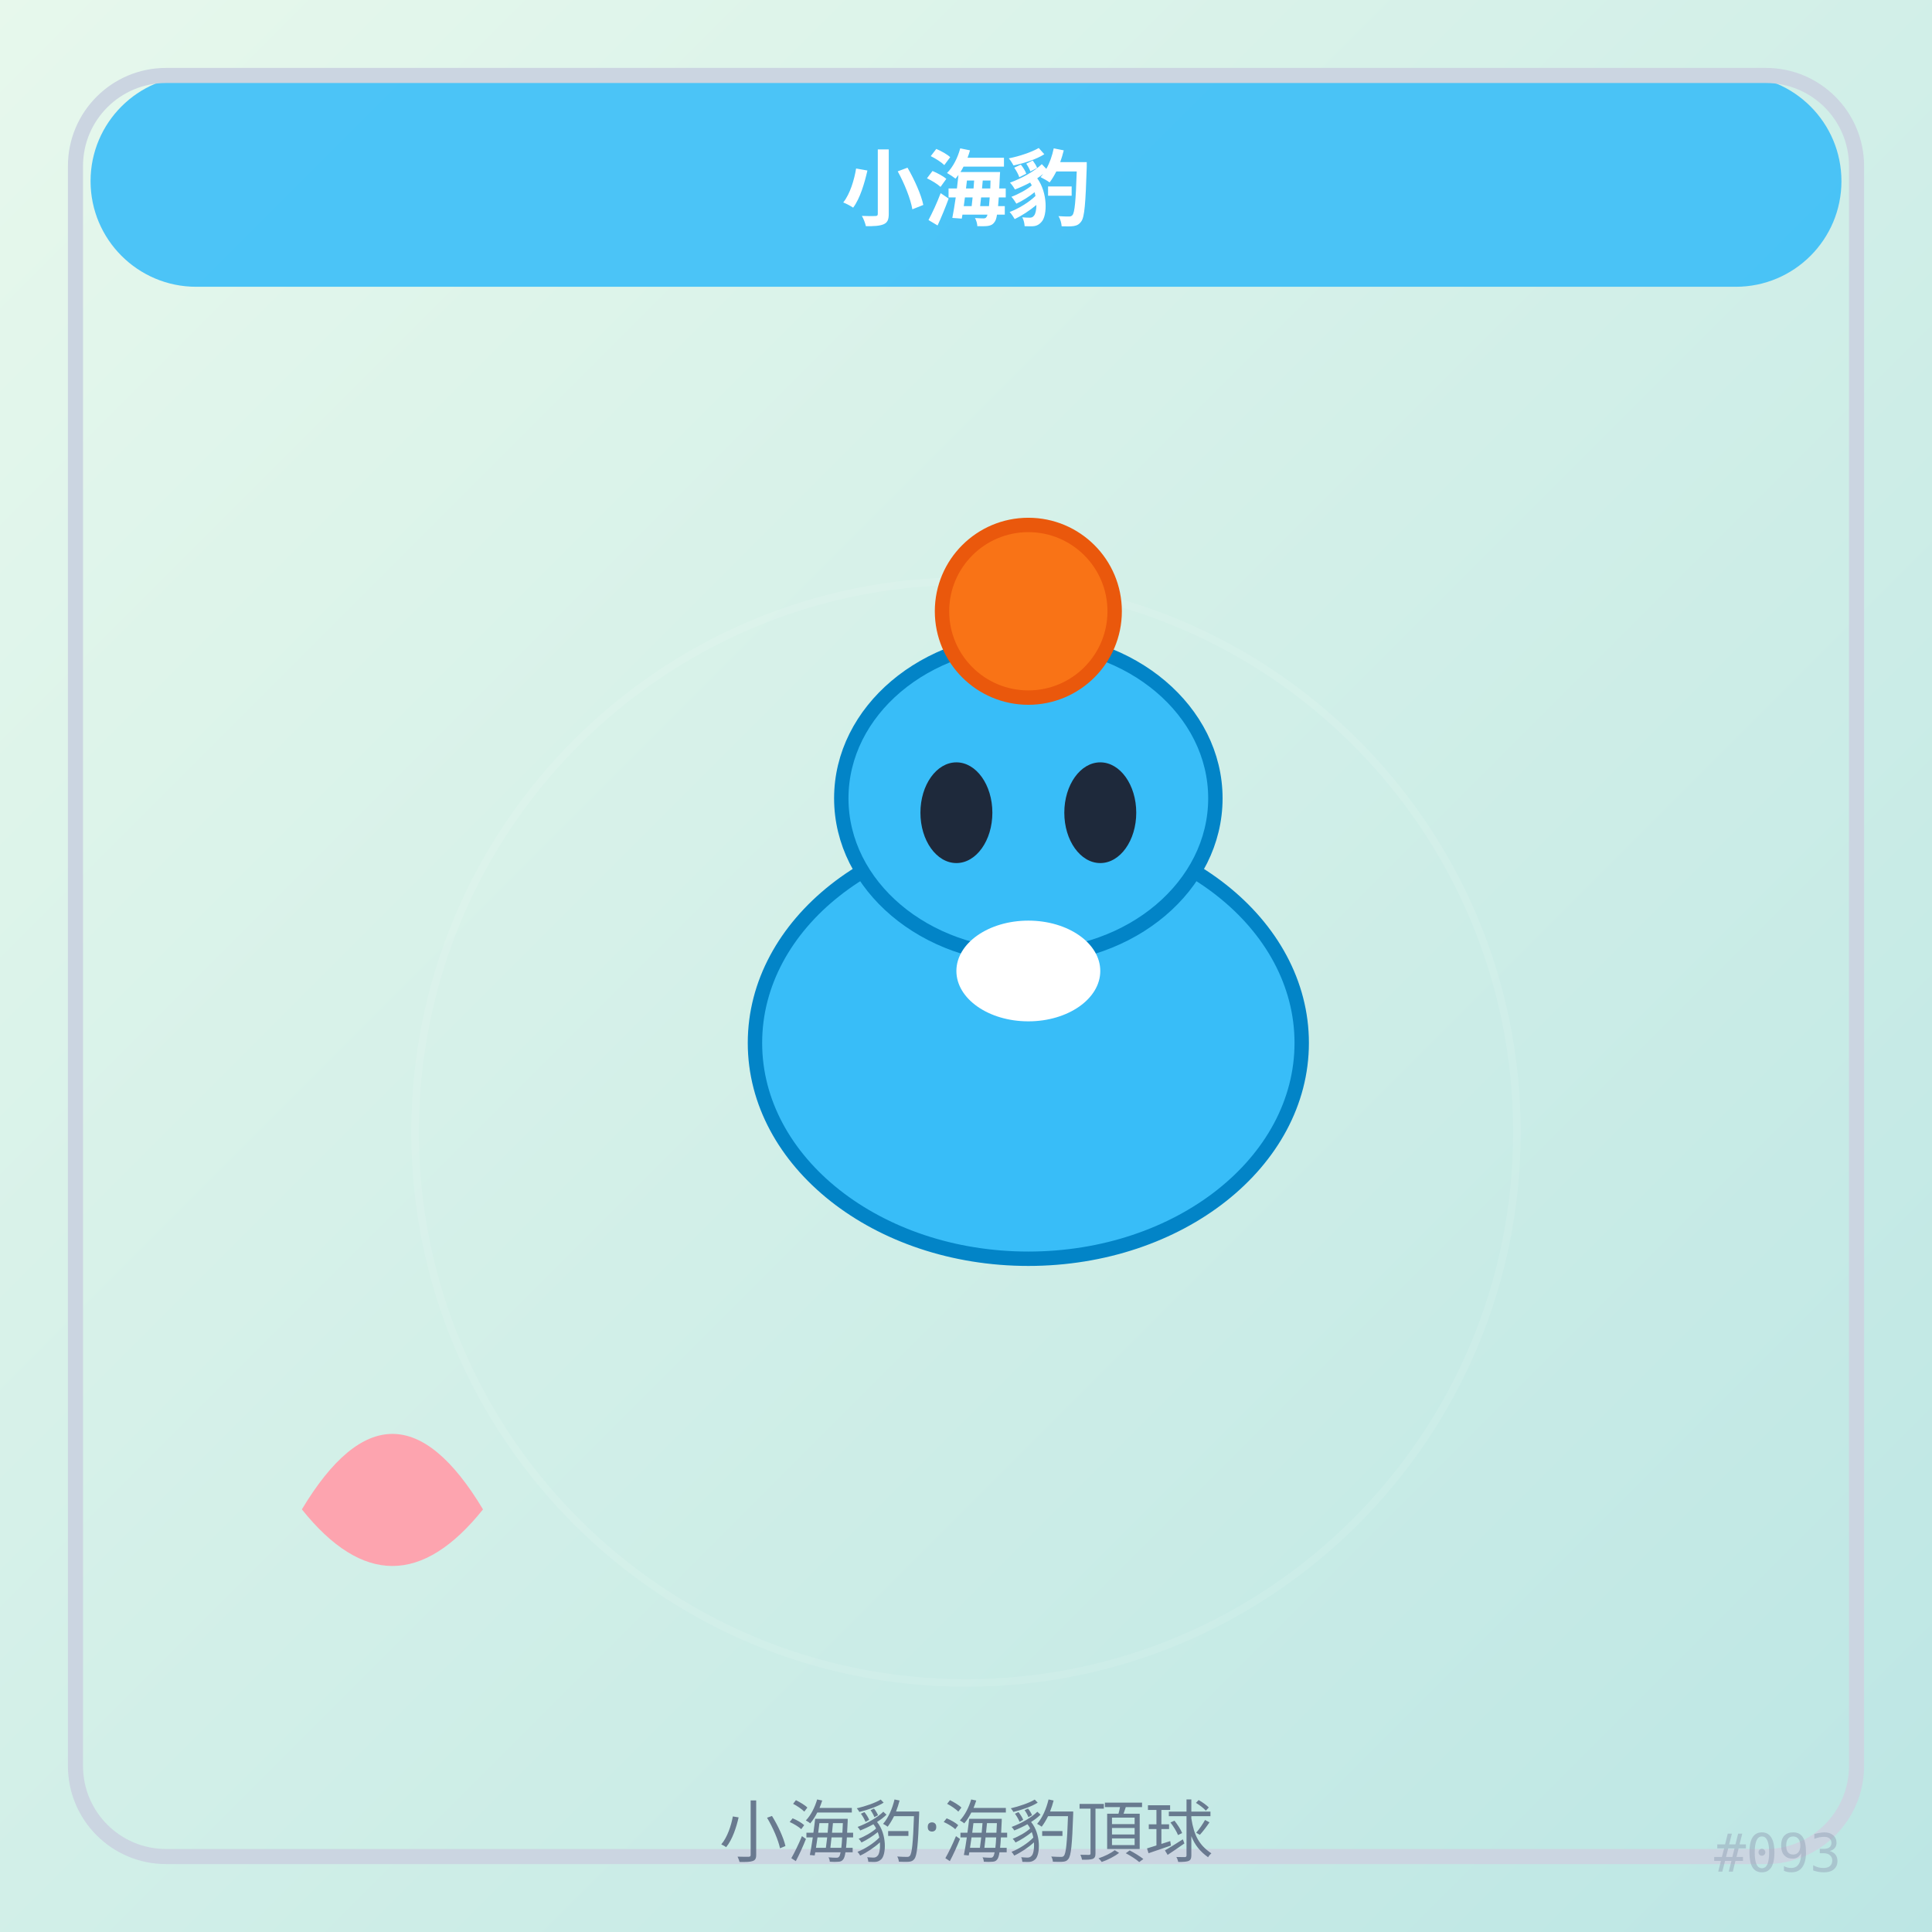
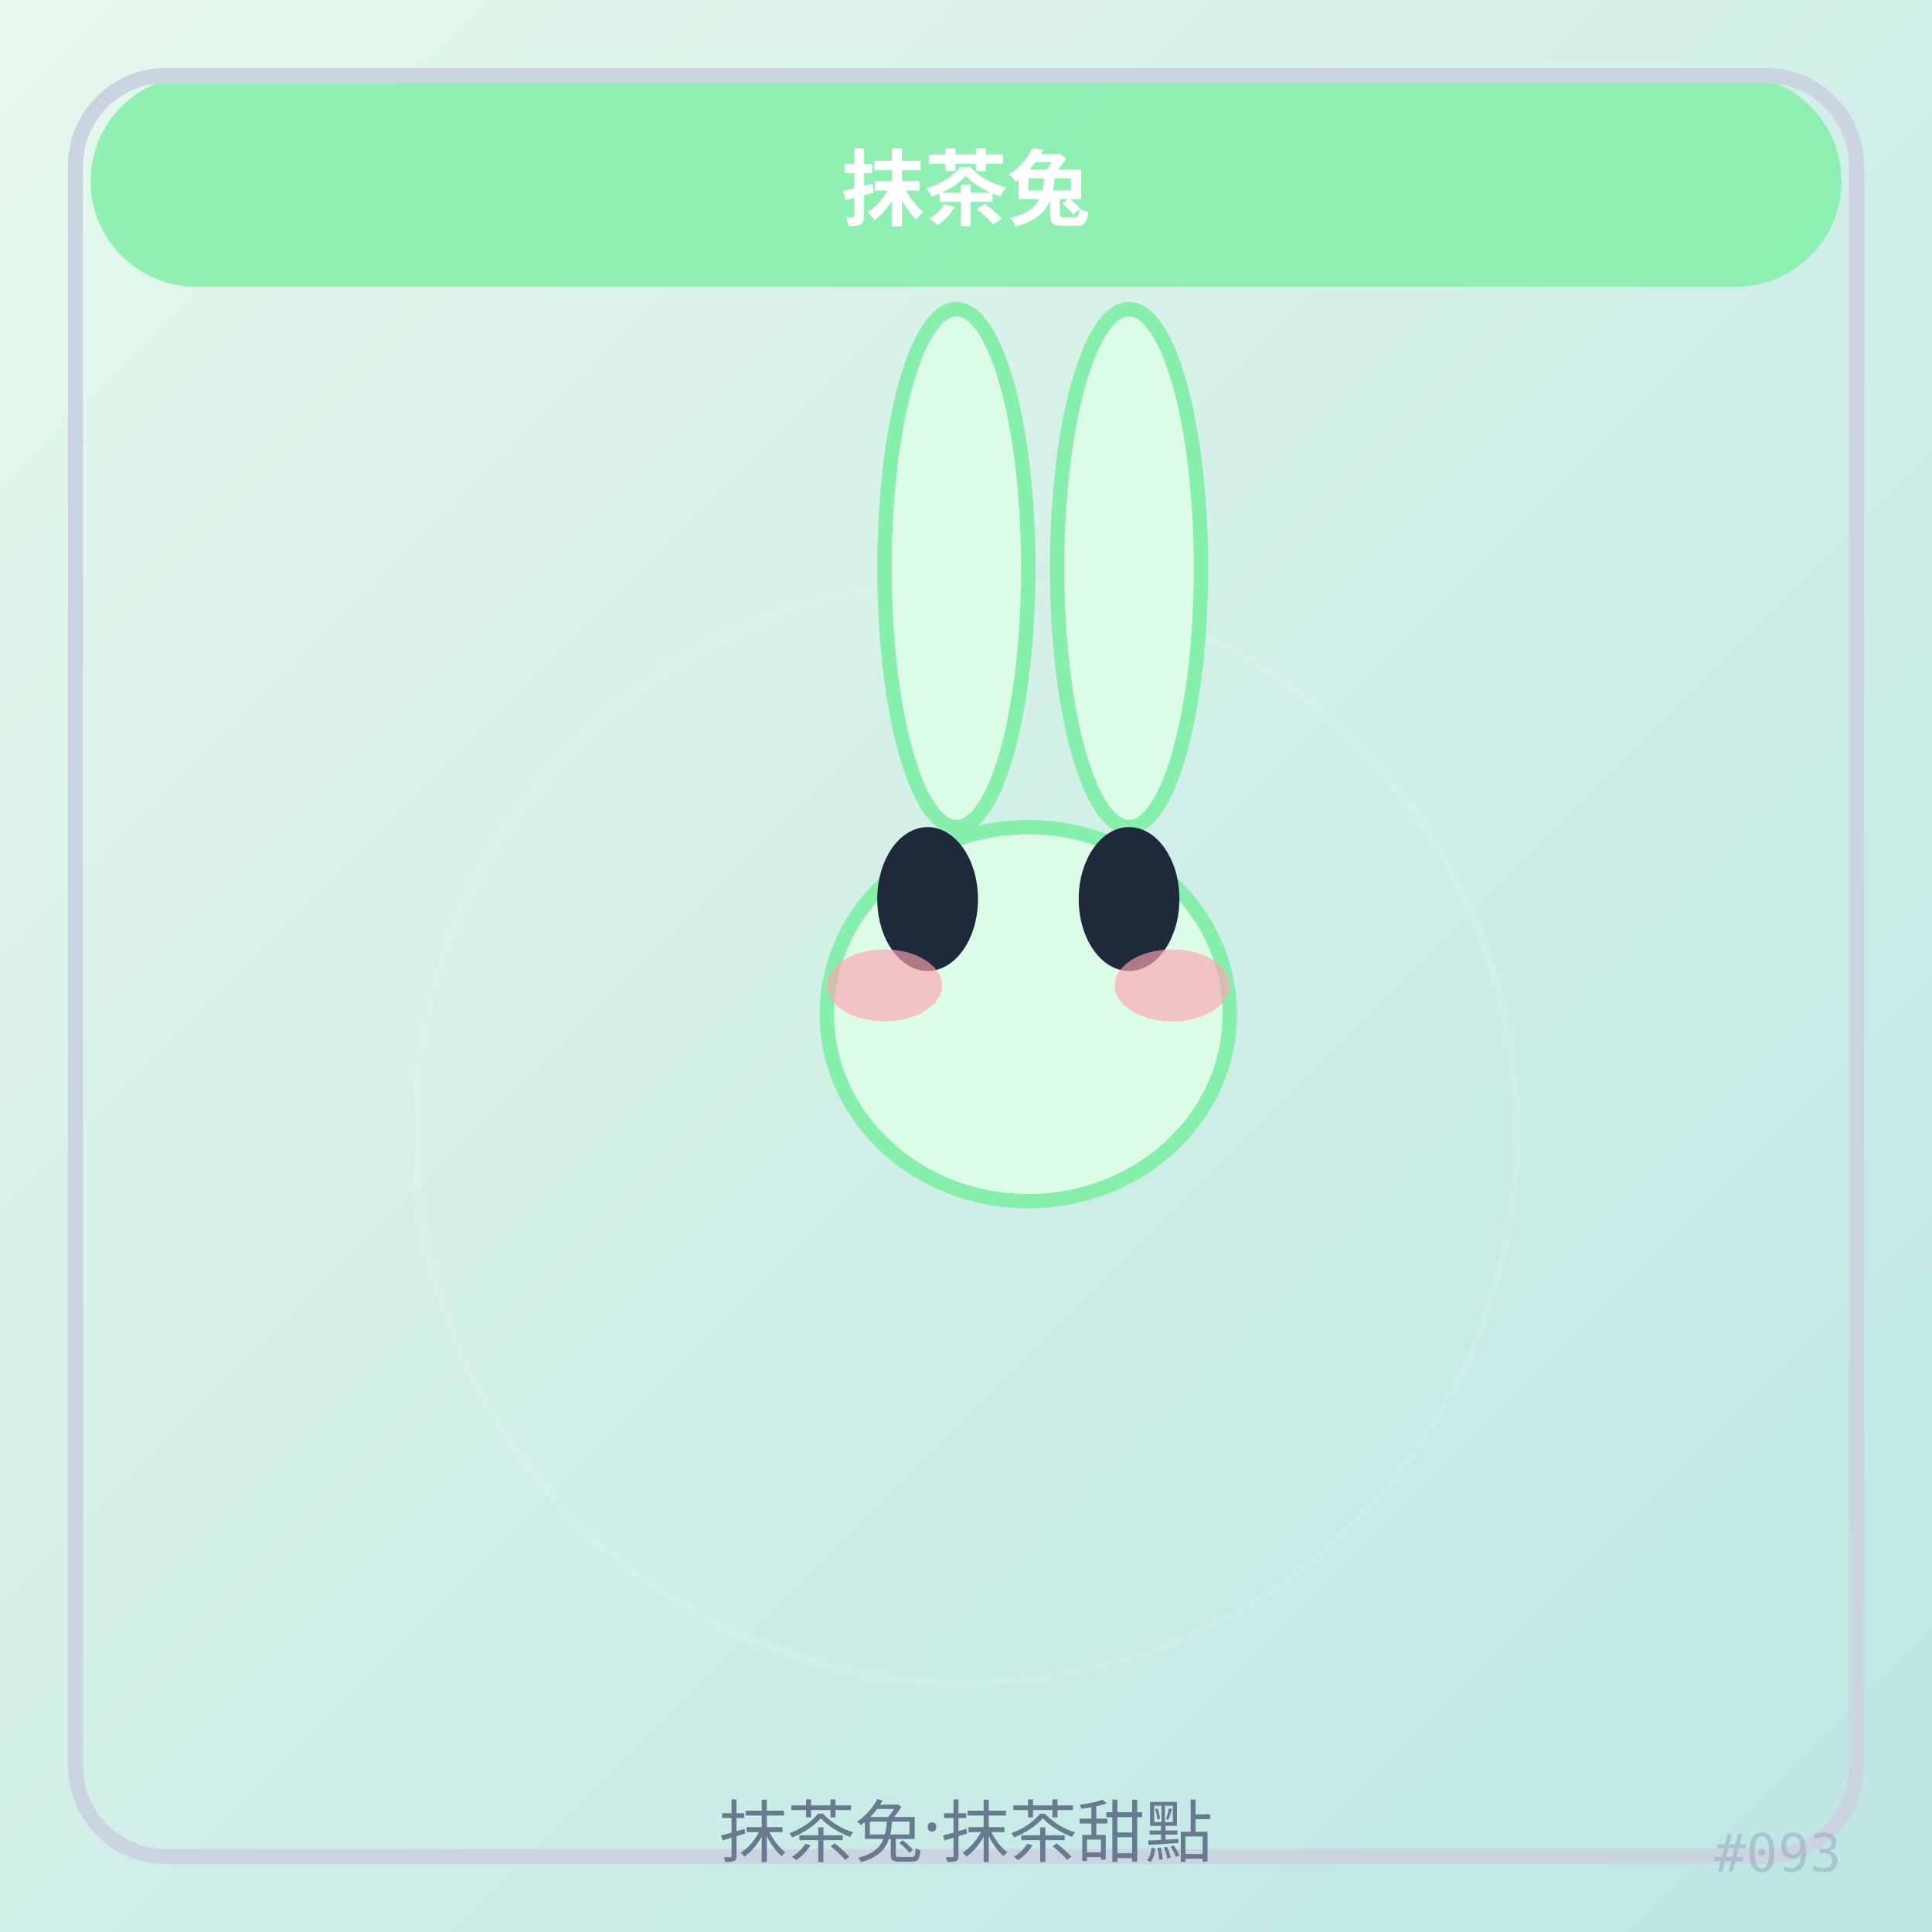
<svg xmlns="http://www.w3.org/2000/svg" viewBox="0 0 256 256" width="256" height="256">
  <defs>
    <linearGradient id="bg" x1="0%" y1="0%" x2="100%" y2="100%">
      <stop offset="0%" stop-color="hsl(137, 55%, 94%)" />
      <stop offset="100%" stop-color="hsl(177, 45%, 82%)" />
    </linearGradient>
    <linearGradient id="gold" x1="0%" y1="0%" x2="100%" y2="100%">
      <stop offset="0%" stop-color="#fcd34d" />
      <stop offset="50%" stop-color="#f59e0b" />
      <stop offset="100%" stop-color="#fcd34d" />
    </linearGradient>
  </defs>
  <rect width="256" height="256" fill="url(#bg)" />
  <circle cx="128" cy="150" r="73" fill="none" stroke="#fff" stroke-width="1" opacity="0.1" />
-   <rect x="12" y="10" width="232" height="28" rx="14" fill="#38bdf8" opacity="0.88" />
-   <text x="128" y="29" text-anchor="middle" font-family="Segoe UI,sans-serif" font-size="11" font-weight="700" fill="#fff">小海豹</text>
-   <path d="M40 200 Q52 180 64 200 Q52 215 40 200" fill="#fda4af" />
+   <rect x="12" y="10" width="232" height="28" rx="14" fill="#86efac" opacity="0.88" />
+   <text x="128" y="29" text-anchor="middle" font-family="Segoe UI,sans-serif" font-size="11" font-weight="700" fill="#fff">抹茶兔</text>
  <g transform="translate(136.26,121.034) rotate(0) scale(0.95326)">
-     <ellipse cx="0" cy="18" rx="38" ry="30" fill="#38bdf8" stroke="#0284c7" stroke-width="2" />
-     <ellipse cx="0" cy="-16" rx="26" ry="22" fill="#38bdf8" stroke="#0284c7" stroke-width="2" />
-     <ellipse cx="-10" cy="-14" rx="5" ry="7" fill="#1e293b" />
-     <ellipse cx="10" cy="-14" rx="5" ry="7" fill="#1e293b" />
-     <ellipse cx="0" cy="8" rx="10" ry="7" fill="#fff" />
-     <circle cx="0" cy="-42" r="12" fill="#f97316" stroke="#ea580c" stroke-width="2" />
+     <ellipse cx="0" cy="14" rx="28" ry="26" fill="#dcfce7" stroke="#86efac" stroke-width="2" />
+     <ellipse cx="-10" cy="-48" rx="10" ry="36" fill="#dcfce7" stroke="#86efac" stroke-width="2" />
+     <ellipse cx="14" cy="-48" rx="10" ry="36" fill="#dcfce7" stroke="#86efac" stroke-width="2" />
+     <ellipse cx="-14" cy="-2" rx="7" ry="10" fill="#1e293b" />
+     <ellipse cx="14" cy="-2" rx="7" ry="10" fill="#1e293b" />
+     <ellipse cx="-20" cy="10" rx="8" ry="5" fill="#fda4af" opacity="0.65" />
+     <ellipse cx="20" cy="10" rx="8" ry="5" fill="#fda4af" opacity="0.65" />
  </g>
  <rect x="10" y="10" width="236" height="236" rx="12" fill="none" stroke="#cbd5e1" stroke-width="2" />
-   <text x="128" y="246" text-anchor="middle" font-family="Segoe UI, sans-serif" font-size="9" fill="#64748b" opacity="0.95">小海豹·海豹頂球</text>
+   <text x="128" y="246" text-anchor="middle" font-family="Segoe UI, sans-serif" font-size="9" fill="#64748b" opacity="0.95">抹茶兔·抹茶甜點</text>
  <text x="244" y="248" text-anchor="end" font-family="monospace" font-size="7" fill="#94a3b8" opacity="0.5">#093</text>
</svg>
